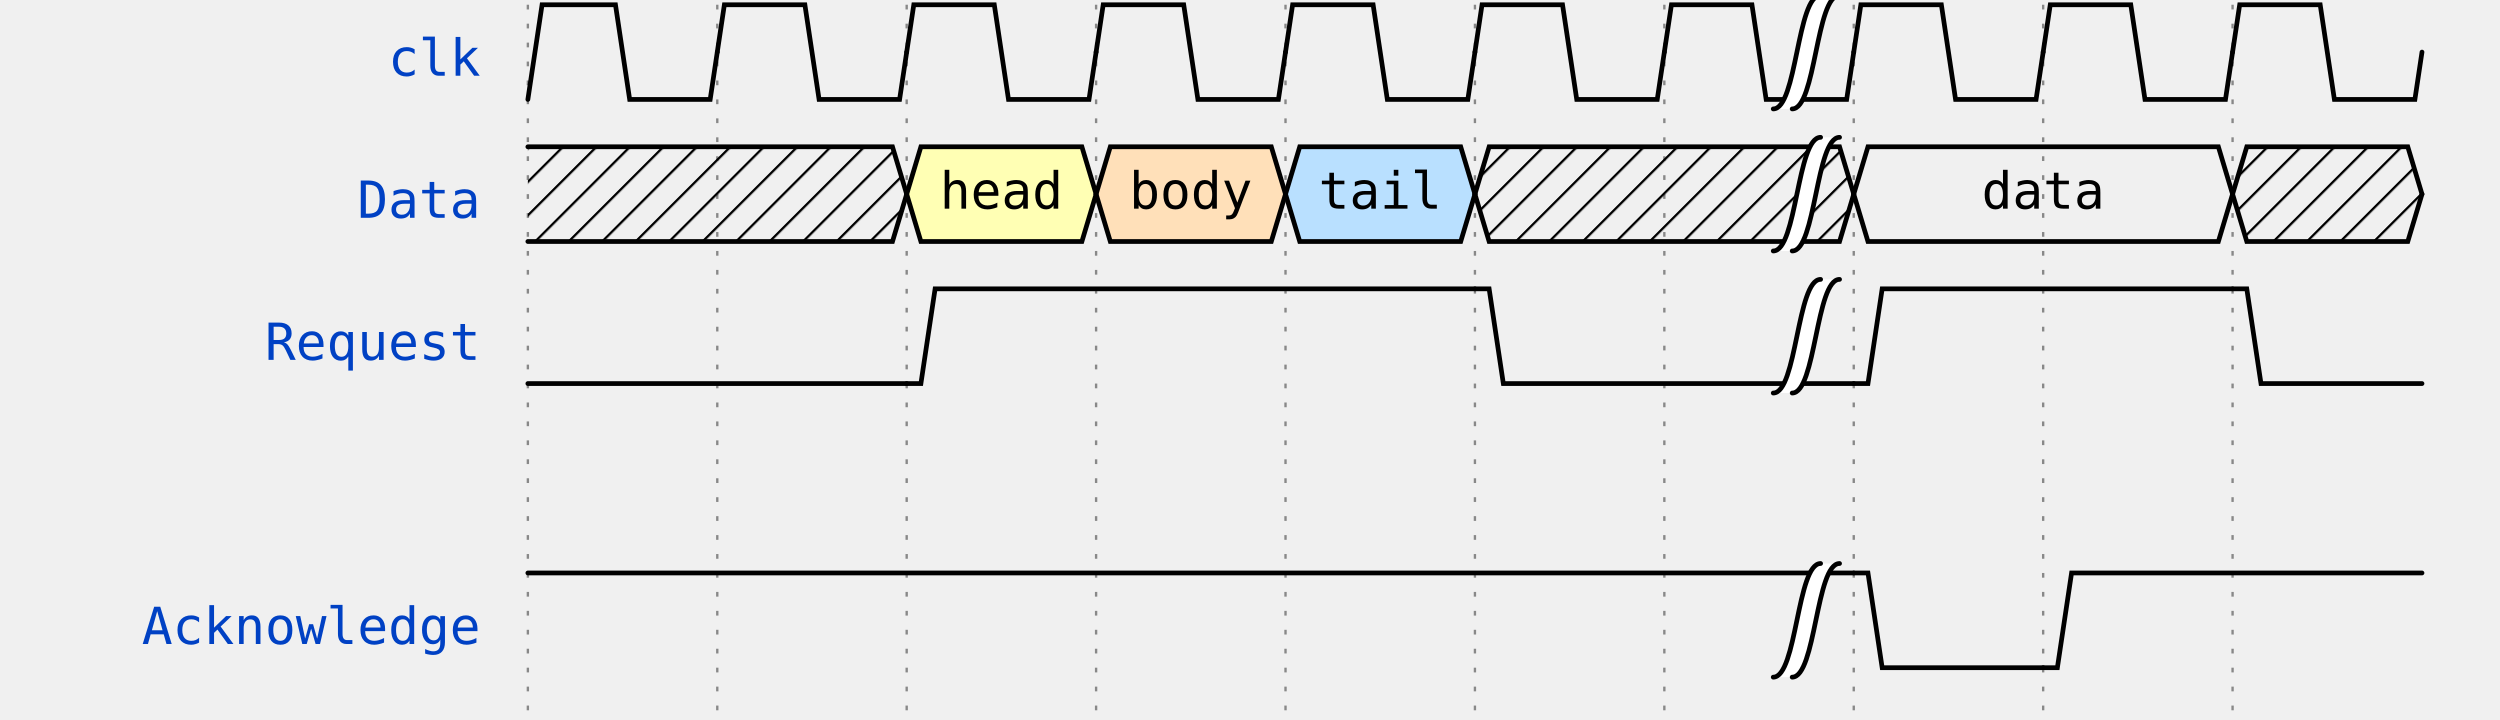
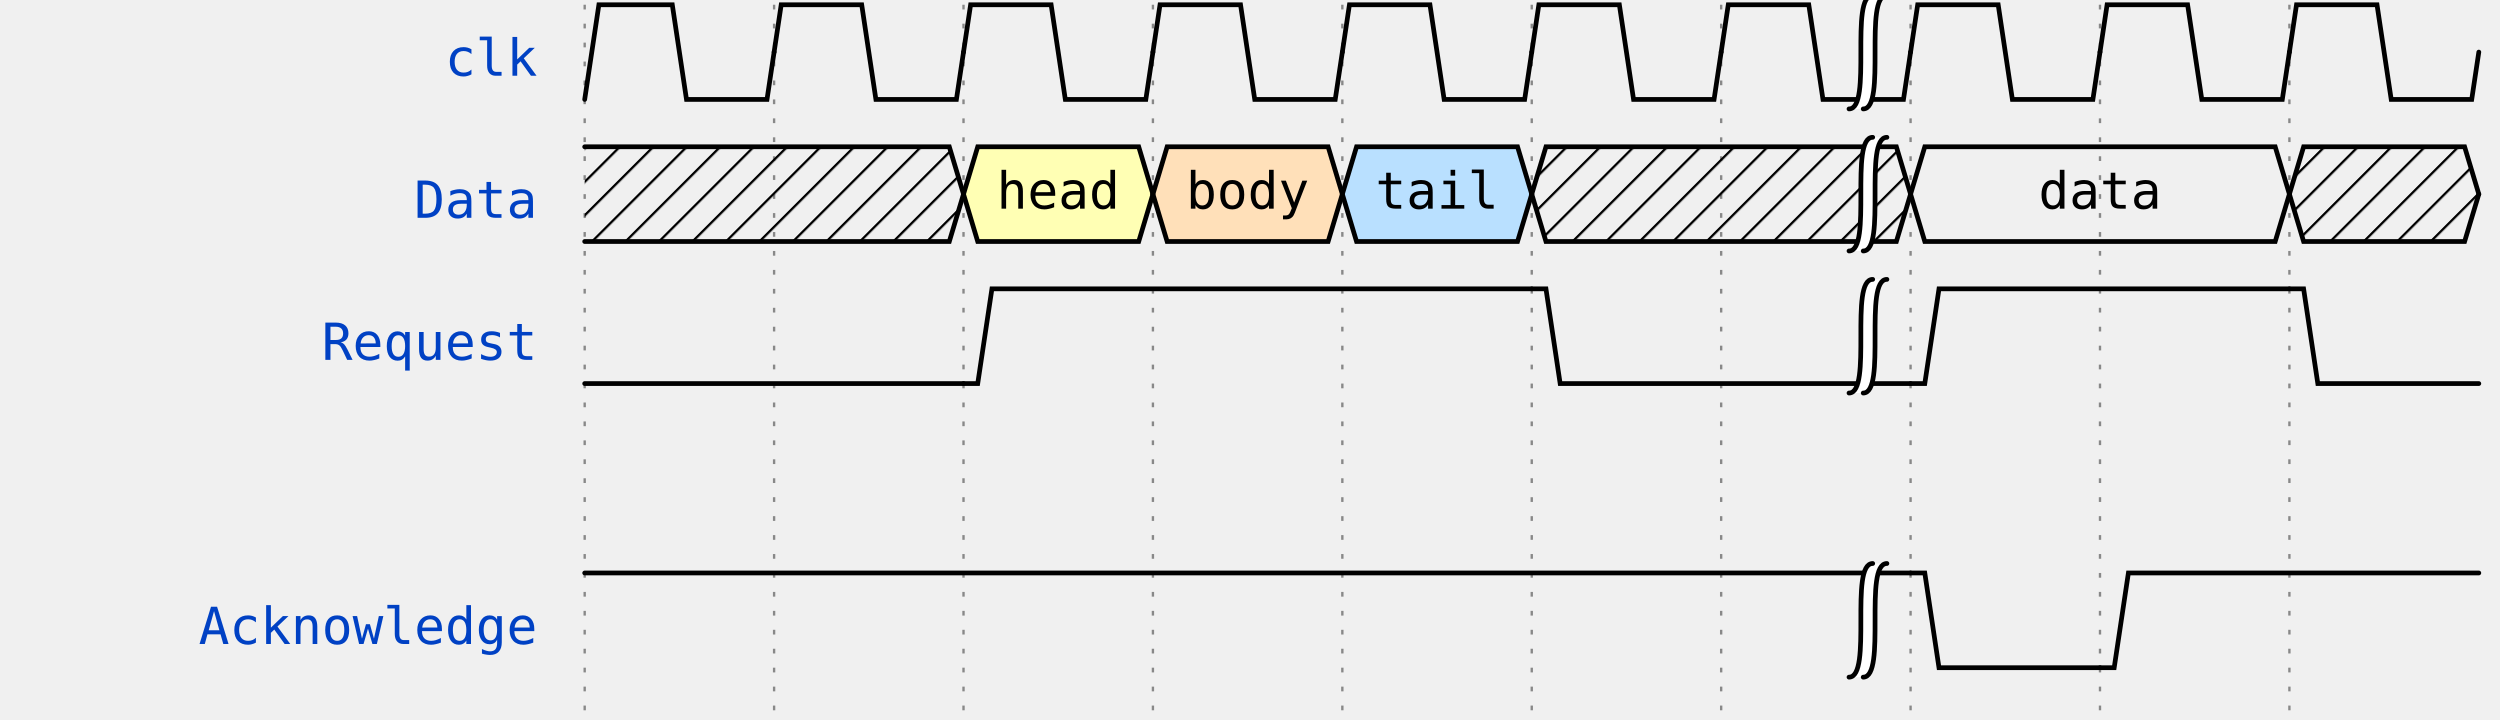
<svg xmlns="http://www.w3.org/2000/svg" width="521" height="150.0" viewBox="-1 -1 523 152.0" overflow="hidden">
  <style>
text{font-size:0.9em;
    font-style:normal;
    font-variant:normal;
    font-weight:500;
    font-stretch:normal;
    text-align:center;
    fill-opacity:1;
    font-family:fira mono, droid sans mono, monospace;}
.muted{fill:#aaa}
.warning{fill:#f6b900}
.error{fill:#f60000}
.info{fill:#0041c4}
.success{fill:#00ab00}
.h1{font-size:18.31px;font-weight:bold}
.border{stroke-width: 1.25px; stroke: #000}
.h2{font-size:14.65px;font-weight:bold}
.h3{font-size:11.72px;font-weight:bold}
.h4{font-size:9.38px;font-weight:bold}
.h5{font-size:7.50px;font-weight:bold}
.h6{font-size:6px;font-weight:bold}
.s0, .s1, .path{fill:none;
    stroke:#000;
    stroke-width:1;
    stroke-linecap:round;
    stroke-linejoin:miter;
    stroke-miterlimit:4;
    stroke-opacity:1;
    stroke-dasharray:none}
.stripe{fill:none;
    stroke:#000;
    stroke-width:0.5;
    stroke-linecap:round;
    stroke-linejoin:miter;
    stroke-miterlimit:4;
    stroke-opacity:1;
    stroke-dasharray:none}
.arrow{fill:#000000;fill-opacity:1;stroke:none}
.hide{fill:#ffffff;fill-opacity:1;stroke:2}
.s3 &gt; polygon {fill:#ffffb4;fill-opacity:1,stroke:none}
.s4 &gt; polygon {fill:#ffe0b9;fill-opacity:1,stroke:none}
.s5 &gt; polygon {fill:#b9e0ff;fill-opacity:1,stroke:none}
.ticks {stroke: rgb(136, 136, 136); stroke-width: 0.5; stroke-dasharray: 1,3;}
.edges {fill:none;stroke:#00F;stroke-width:1}
.edges.arrowhead {marker-start:url(#arrow); overflow:visible;}
.edges.arrowtail {marker-end:url(#arrow); overflow:visible;}
.edges + text {font-size:0.625em; filter: url(#solid); transform: translate(0, 2.5px);}
</style>
  <defs>
    <pattern id="diagonalHatch" width="5" height="5" patternTransform="rotate(45 0 0)" patternUnits="userSpaceOnUse">
      <line x1="0" y1="0" x2="0" y2="5" style="stroke:black; stroke-width:1" />
    </pattern>
    <marker id="arrow" viewBox="0 0 10 10" refX="10" refY="5" markerWidth="7" markerHeight="7" markerUnits="userSpaceOnUse" orient="auto-start-reverse" style="fill:#00F;">
      <path d="M 0 0 L 10 5 L 0 10 z" />
    </marker>
    <filter x="0" y="0" width="1" height="1" id="solid">
      <feFlood flood-color="white" />
      <feComposite in="SourceGraphic" />
    </filter>
  </defs>
  <g id="a">
-     <g id="ticks_6" transform="translate(108, 0)">
-       <path d="m0,0 l0,150.0" class="ticks" />
-       <path d="m40,0 l0,150.0" class="ticks" />
-       <path d="m80,0 l0,150.0" class="ticks" />
-       <path d="m120,0 l0,150.0" class="ticks" />
-       <path d="m160,0 l0,150.0" class="ticks" />
-       <path d="m200,0 l0,150.0" class="ticks" />
-       <path d="m240,0 l0,150.0" class="ticks" />
-       <path d="m280,0 l0,150.0" class="ticks" />
-       <path d="m320,0 l0,150.0" class="ticks" />
-       <path d="m360,0 l0,150.0" class="ticks" />
-     </g>
-     <g id="clk" transform="translate(108, 0)">
+     <g id="ticks_6" transform="translate(120, 0)">
+       <path d="M0,0 L0,150.0" class="ticks" />
+       <path d="M40,0 L40,150.0" class="ticks" />
+       <path d="M80,0 L80,150.0" class="ticks" />
+       <path d="M120,0 L120,150.0" class="ticks" />
+       <path d="M160,0 L160,150.0" class="ticks" />
+       <path d="M200,0 L200,150.0" class="ticks" />
+       <path d="M240,0 L240,150.0" class="ticks" />
+       <path d="M280,0 L280,150.0" class="ticks" />
+       <path d="M320,0 L320,150.0" class="ticks" />
+       <path d="M360,0 L360,150.0" class="ticks" />
+     </g>
+     <g id="clk" transform="translate(120, 0)">
      <text x="-10" y="15" class="info" text-anchor="end" xml:space="preserve">clk</text>
      <g data-symbol="BRICKS.pclk" transform="translate(0, 0)" class="s2">
        <path d="M0,20 L3.0,0 L18.5,0 L21.5,20 L38.5,20 L40,10.0" class="path" />
      </g>
      <g data-symbol="BRICKS.pclk" transform="translate(40, 0)" class="s2">
        <path d="M0,10.0 L1.5,0 L18.5,0 L21.5,20 L38.5,20 L40,10.0" class="path" />
      </g>
      <g data-symbol="BRICKS.pclk" transform="translate(80, 0)" class="s2">
        <path d="M0,10.0 L1.5,0 L18.5,0 L21.5,20 L38.5,20 L40,10.0" class="path" />
      </g>
      <g data-symbol="BRICKS.pclk" transform="translate(120, 0)" class="s2">
        <path d="M0,10.0 L1.5,0 L18.5,0 L21.5,20 L38.5,20 L40,10.0" class="path" />
      </g>
      <g data-symbol="BRICKS.pclk" transform="translate(160, 0)" class="s2">
        <path d="M0,10.0 L1.5,0 L18.5,0 L21.5,20 L38.5,20 L40,10.0" class="path" />
      </g>
      <g data-symbol="BRICKS.pclk" transform="translate(200, 0)" class="s2">
        <path d="M0,10.0 L1.5,0 L18.5,0 L21.5,20 L38.5,20 L40,10.0" class="path" />
      </g>
      <g data-symbol="BRICKS.pclk" transform="translate(240, 0)" class="s2">
        <path d="M0,10.0 L1.5,0 L18.5,0 L21.5,20 L38.5,20 L40,10.0" class="path" />
      </g>
      <g data-symbol="BRICKS.gap" transform="translate(270.0, 0)" class="">
-         <path d="m7,-2 -4,0 c-5,0 -5,24 -10,24 l4,0 C2,24 2,-2 7,-2 z" class="hide" />
-         <path d="M-7,22 C-2,22 -2,-2 3,-2" class="path" />
-         <path d="M-3,22 C2,22 2,-2 7,-2" class="path" />
+         <path d="m0,22 c5,0 0,-24 5,-24 l-3,0 c-5,0 0,24 -5,24 z" class="hide" />
+         <path d="m0,22 c5,0 0,-24 5,-24" class="path" />
+         <path d="m-3,22 c5,0 0,-24 5,-24" class="path" />
      </g>
      <g data-symbol="BRICKS.pclk" transform="translate(280, 0)" class="s2">
        <path d="M0,10.0 L1.5,0 L18.5,0 L21.5,20 L38.5,20 L40,10.0" class="path" />
      </g>
      <g data-symbol="BRICKS.pclk" transform="translate(320, 0)" class="s2">
        <path d="M0,10.0 L1.5,0 L18.5,0 L21.5,20 L38.5,20 L40,10.0" class="path" />
      </g>
      <g data-symbol="BRICKS.pclk" transform="translate(360, 0)" class="s2">
        <path d="M0,10.0 L1.5,0 L18.5,0 L21.5,20 L38.5,20 L40,10.0" class="path" />
      </g>
    </g>
-     <g id="Data" transform="translate(108, 30.0)">
+     <g id="Data" transform="translate(120, 30.0)">
      <text x="-10" y="15" class="info" text-anchor="end" xml:space="preserve">Data</text>
      <g data-symbol="BRICKS.x" transform="translate(0, 0)" class="s2">
        <polygon points="0,0 3,0 77,0 80,10.0 77,20 3,20 0,20 " fill="url(#diagonalHatch)" />
        <path d="M0,0 L3,0 L77,0 L80,10.0" class="path" />
        <path d="M0,20 L3,20 L77,20 L80,10.0" class="path" />
      </g>
      <g data-symbol="BRICKS.data" transform="translate(80, 0)" class="s3">
        <polygon points="0,10.0 3,0 37,0 40,10.0 37,20 3,20 0,10.0 " fill="none" />
        <path d="M0,10.0 L3,0 L37,0 L40,10.0" class="path" />
        <path d="M0,10.0 L3,20 L37,20 L40,10.0" class="path" />
        <text x="20.0" y="10.0" text-anchor="middle" dominant-baseline="middle" alignment-baseline="central">head</text>
      </g>
      <g data-symbol="BRICKS.data" transform="translate(120, 0)" class="s4">
        <polygon points="0,10.0 3,0 37,0 40,10.0 37,20 3,20 0,10.0 " fill="none" />
        <path d="M0,10.0 L3,0 L37,0 L40,10.0" class="path" />
        <path d="M0,10.0 L3,20 L37,20 L40,10.0" class="path" />
        <text x="20.0" y="10.0" text-anchor="middle" dominant-baseline="middle" alignment-baseline="central">body</text>
      </g>
      <g data-symbol="BRICKS.data" transform="translate(160, 0)" class="s5">
        <polygon points="0,10.0 3,0 37,0 40,10.0 37,20 3,20 0,10.0 " fill="none" />
        <path d="M0,10.0 L3,0 L37,0 L40,10.0" class="path" />
        <path d="M0,10.0 L3,20 L37,20 L40,10.0" class="path" />
        <text x="20.0" y="10.0" text-anchor="middle" dominant-baseline="middle" alignment-baseline="central">tail</text>
      </g>
      <g data-symbol="BRICKS.x" transform="translate(200, 0)" class="s2">
        <polygon points="0,10.0 3,0 77,0 80,10.0 77,20 3,20 0,10.0 " fill="url(#diagonalHatch)" />
        <path d="M0,10.0 L3,0 L77,0 L80,10.0" class="path" />
        <path d="M0,10.0 L3,20 L77,20 L80,10.0" class="path" />
      </g>
      <g data-symbol="BRICKS.gap" transform="translate(270.0, 0)" class="">
-         <path d="m7,-2 -4,0 c-5,0 -5,24 -10,24 l4,0 C2,24 2,-2 7,-2 z" class="hide" />
-         <path d="M-7,22 C-2,22 -2,-2 3,-2" class="path" />
-         <path d="M-3,22 C2,22 2,-2 7,-2" class="path" />
+         <path d="m0,22 c5,0 0,-24 5,-24 l-3,0 c-5,0 0,24 -5,24 z" class="hide" />
+         <path d="m0,22 c5,0 0,-24 5,-24" class="path" />
+         <path d="m-3,22 c5,0 0,-24 5,-24" class="path" />
      </g>
      <g data-symbol="BRICKS.data" transform="translate(280, 0)" class="s2">
        <polygon points="0,10.0 3,0 77,0 80,10.0 77,20 3,20 0,10.0 " fill="none" />
        <path d="M0,10.0 L3,0 L77,0 L80,10.0" class="path" />
        <path d="M0,10.0 L3,20 L77,20 L80,10.0" class="path" />
        <text x="40.0" y="10.0" text-anchor="middle" dominant-baseline="middle" alignment-baseline="central">data</text>
      </g>
      <g data-symbol="BRICKS.x" transform="translate(360, 0)" class="s2">
        <polygon points="0,10.0 3,0 37,0 40,10.0 37,20 3,20 0,10.0 " fill="url(#diagonalHatch)" />
        <path d="M0,10.0 L3,0 L37,0 L40,10.0" class="path" />
        <path d="M0,10.0 L3,20 L37,20 L40,10.0" class="path" />
      </g>
    </g>
-     <g id="Request" transform="translate(108, 60.0)">
+     <g id="Request" transform="translate(120, 60.0)">
      <text x="-10" y="15" class="info" text-anchor="end" xml:space="preserve">Request</text>
      <g data-symbol="BRICKS.zero" transform="translate(0, 0)" class="s2">
        <path d="M0,20 L3,20 L6,20 L80,20" class="path" />
      </g>
      <g data-symbol="BRICKS.one" transform="translate(80, 0)" class="s2">
        <path d="M0,20 L3,20 L6,0 L120,0" class="path" />
      </g>
      <g data-symbol="BRICKS.zero" transform="translate(200, 0)" class="s2">
        <path d="M0,0 L3,0 L6,20 L80,20" class="path" />
      </g>
      <g data-symbol="BRICKS.gap" transform="translate(270.0, 0)" class="">
-         <path d="m7,-2 -4,0 c-5,0 -5,24 -10,24 l4,0 C2,24 2,-2 7,-2 z" class="hide" />
-         <path d="M-7,22 C-2,22 -2,-2 3,-2" class="path" />
-         <path d="M-3,22 C2,22 2,-2 7,-2" class="path" />
+         <path d="m0,22 c5,0 0,-24 5,-24 l-3,0 c-5,0 0,24 -5,24 z" class="hide" />
+         <path d="m0,22 c5,0 0,-24 5,-24" class="path" />
+         <path d="m-3,22 c5,0 0,-24 5,-24" class="path" />
      </g>
      <g data-symbol="BRICKS.one" transform="translate(280, 0)" class="s2">
        <path d="M0,20 L3,20 L6,0 L80,0" class="path" />
      </g>
      <g data-symbol="BRICKS.zero" transform="translate(360, 0)" class="s2">
        <path d="M0,0 L3,0 L6,20 L40,20" class="path" />
      </g>
    </g>
-     <g id="Acknowledge" transform="translate(108, 120.0)">
+     <g id="Acknowledge" transform="translate(120, 120.0)">
      <text x="-10" y="15" class="info" text-anchor="end" xml:space="preserve">Acknowledge</text>
      <g data-symbol="BRICKS.one" transform="translate(0, 0)" class="s2">
        <path d="M0,0 L3,0 L6,0 L280,0" class="path" />
      </g>
      <g data-symbol="BRICKS.gap" transform="translate(270.0, 0)" class="">
-         <path d="m7,-2 -4,0 c-5,0 -5,24 -10,24 l4,0 C2,24 2,-2 7,-2 z" class="hide" />
-         <path d="M-7,22 C-2,22 -2,-2 3,-2" class="path" />
-         <path d="M-3,22 C2,22 2,-2 7,-2" class="path" />
+         <path d="m0,22 c5,0 0,-24 5,-24 l-3,0 c-5,0 0,24 -5,24 z" class="hide" />
+         <path d="m0,22 c5,0 0,-24 5,-24" class="path" />
+         <path d="m-3,22 c5,0 0,-24 5,-24" class="path" />
      </g>
      <g data-symbol="BRICKS.zero" transform="translate(280, 0)" class="s2">
        <path d="M0,0 L3,0 L6,20 L40,20" class="path" />
      </g>
      <g data-symbol="BRICKS.one" transform="translate(320, 0)" class="s2">
        <path d="M0,20 L3,20 L6,0 L80,0" class="path" />
      </g>
    </g>
  </g>
-   <g id="edges" transform="translate(108, 0)">
+   <g id="edges" transform="translate(120, 0)">
</g>
</svg>
